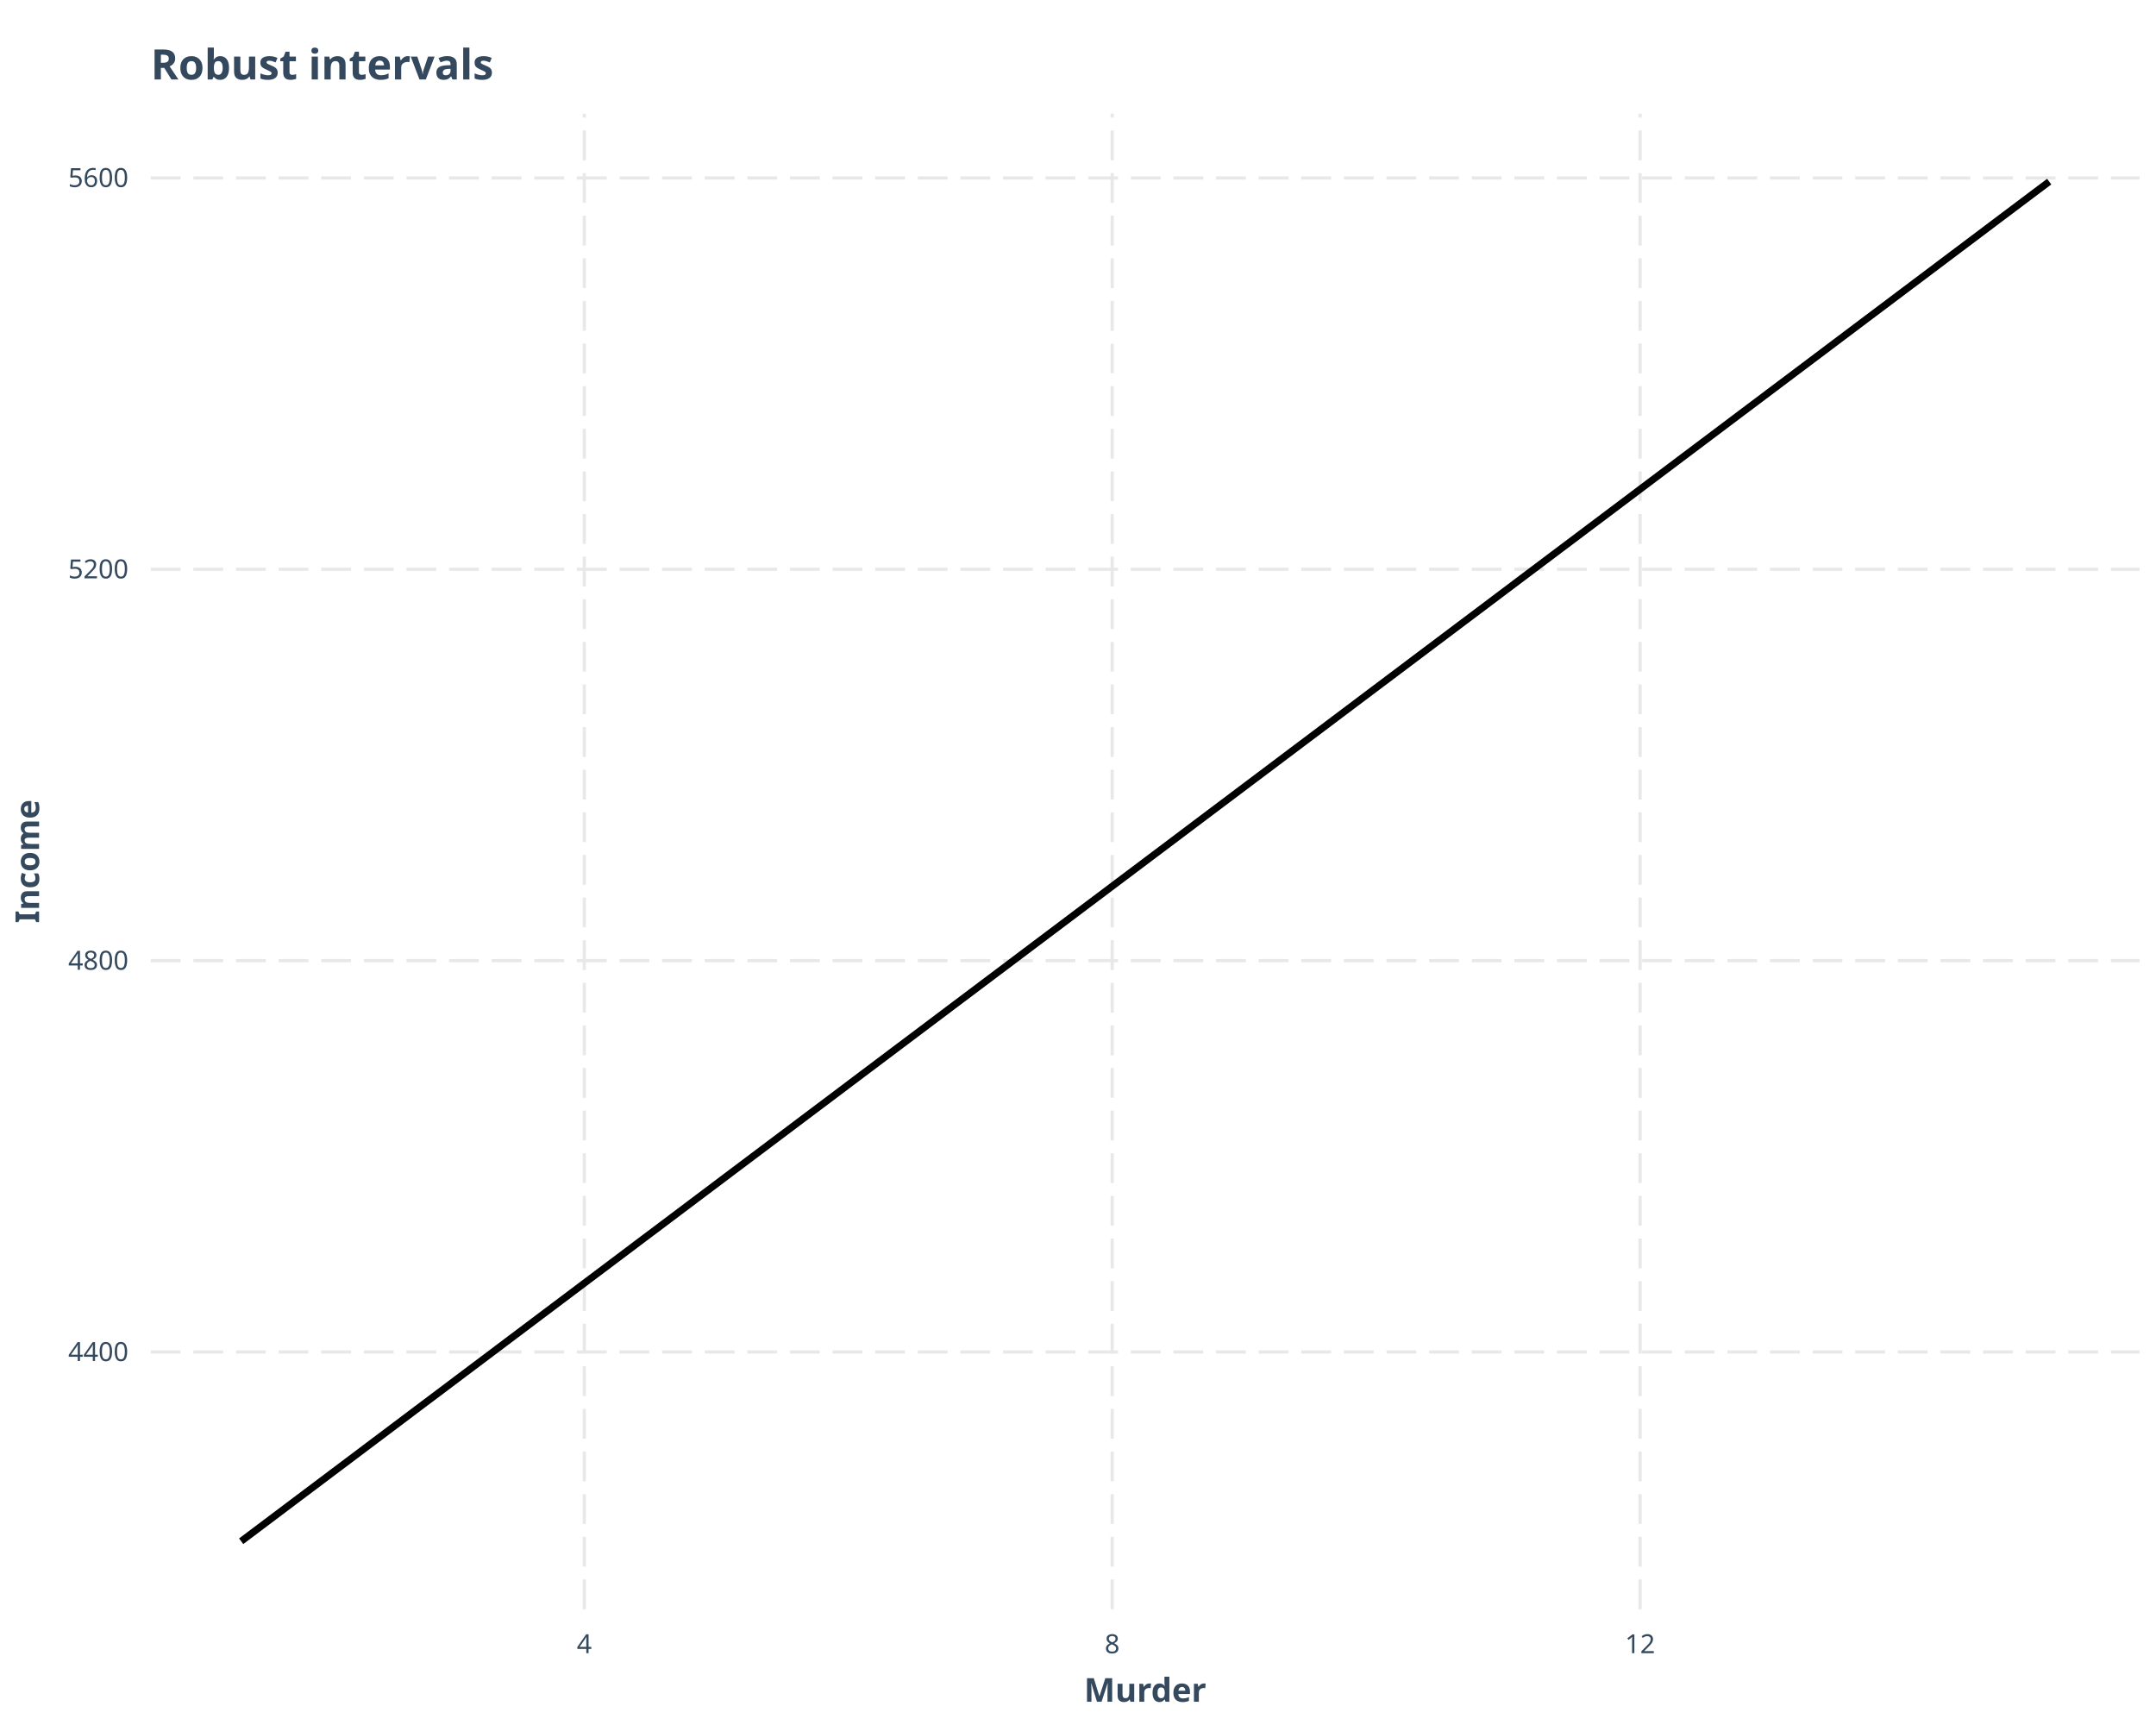
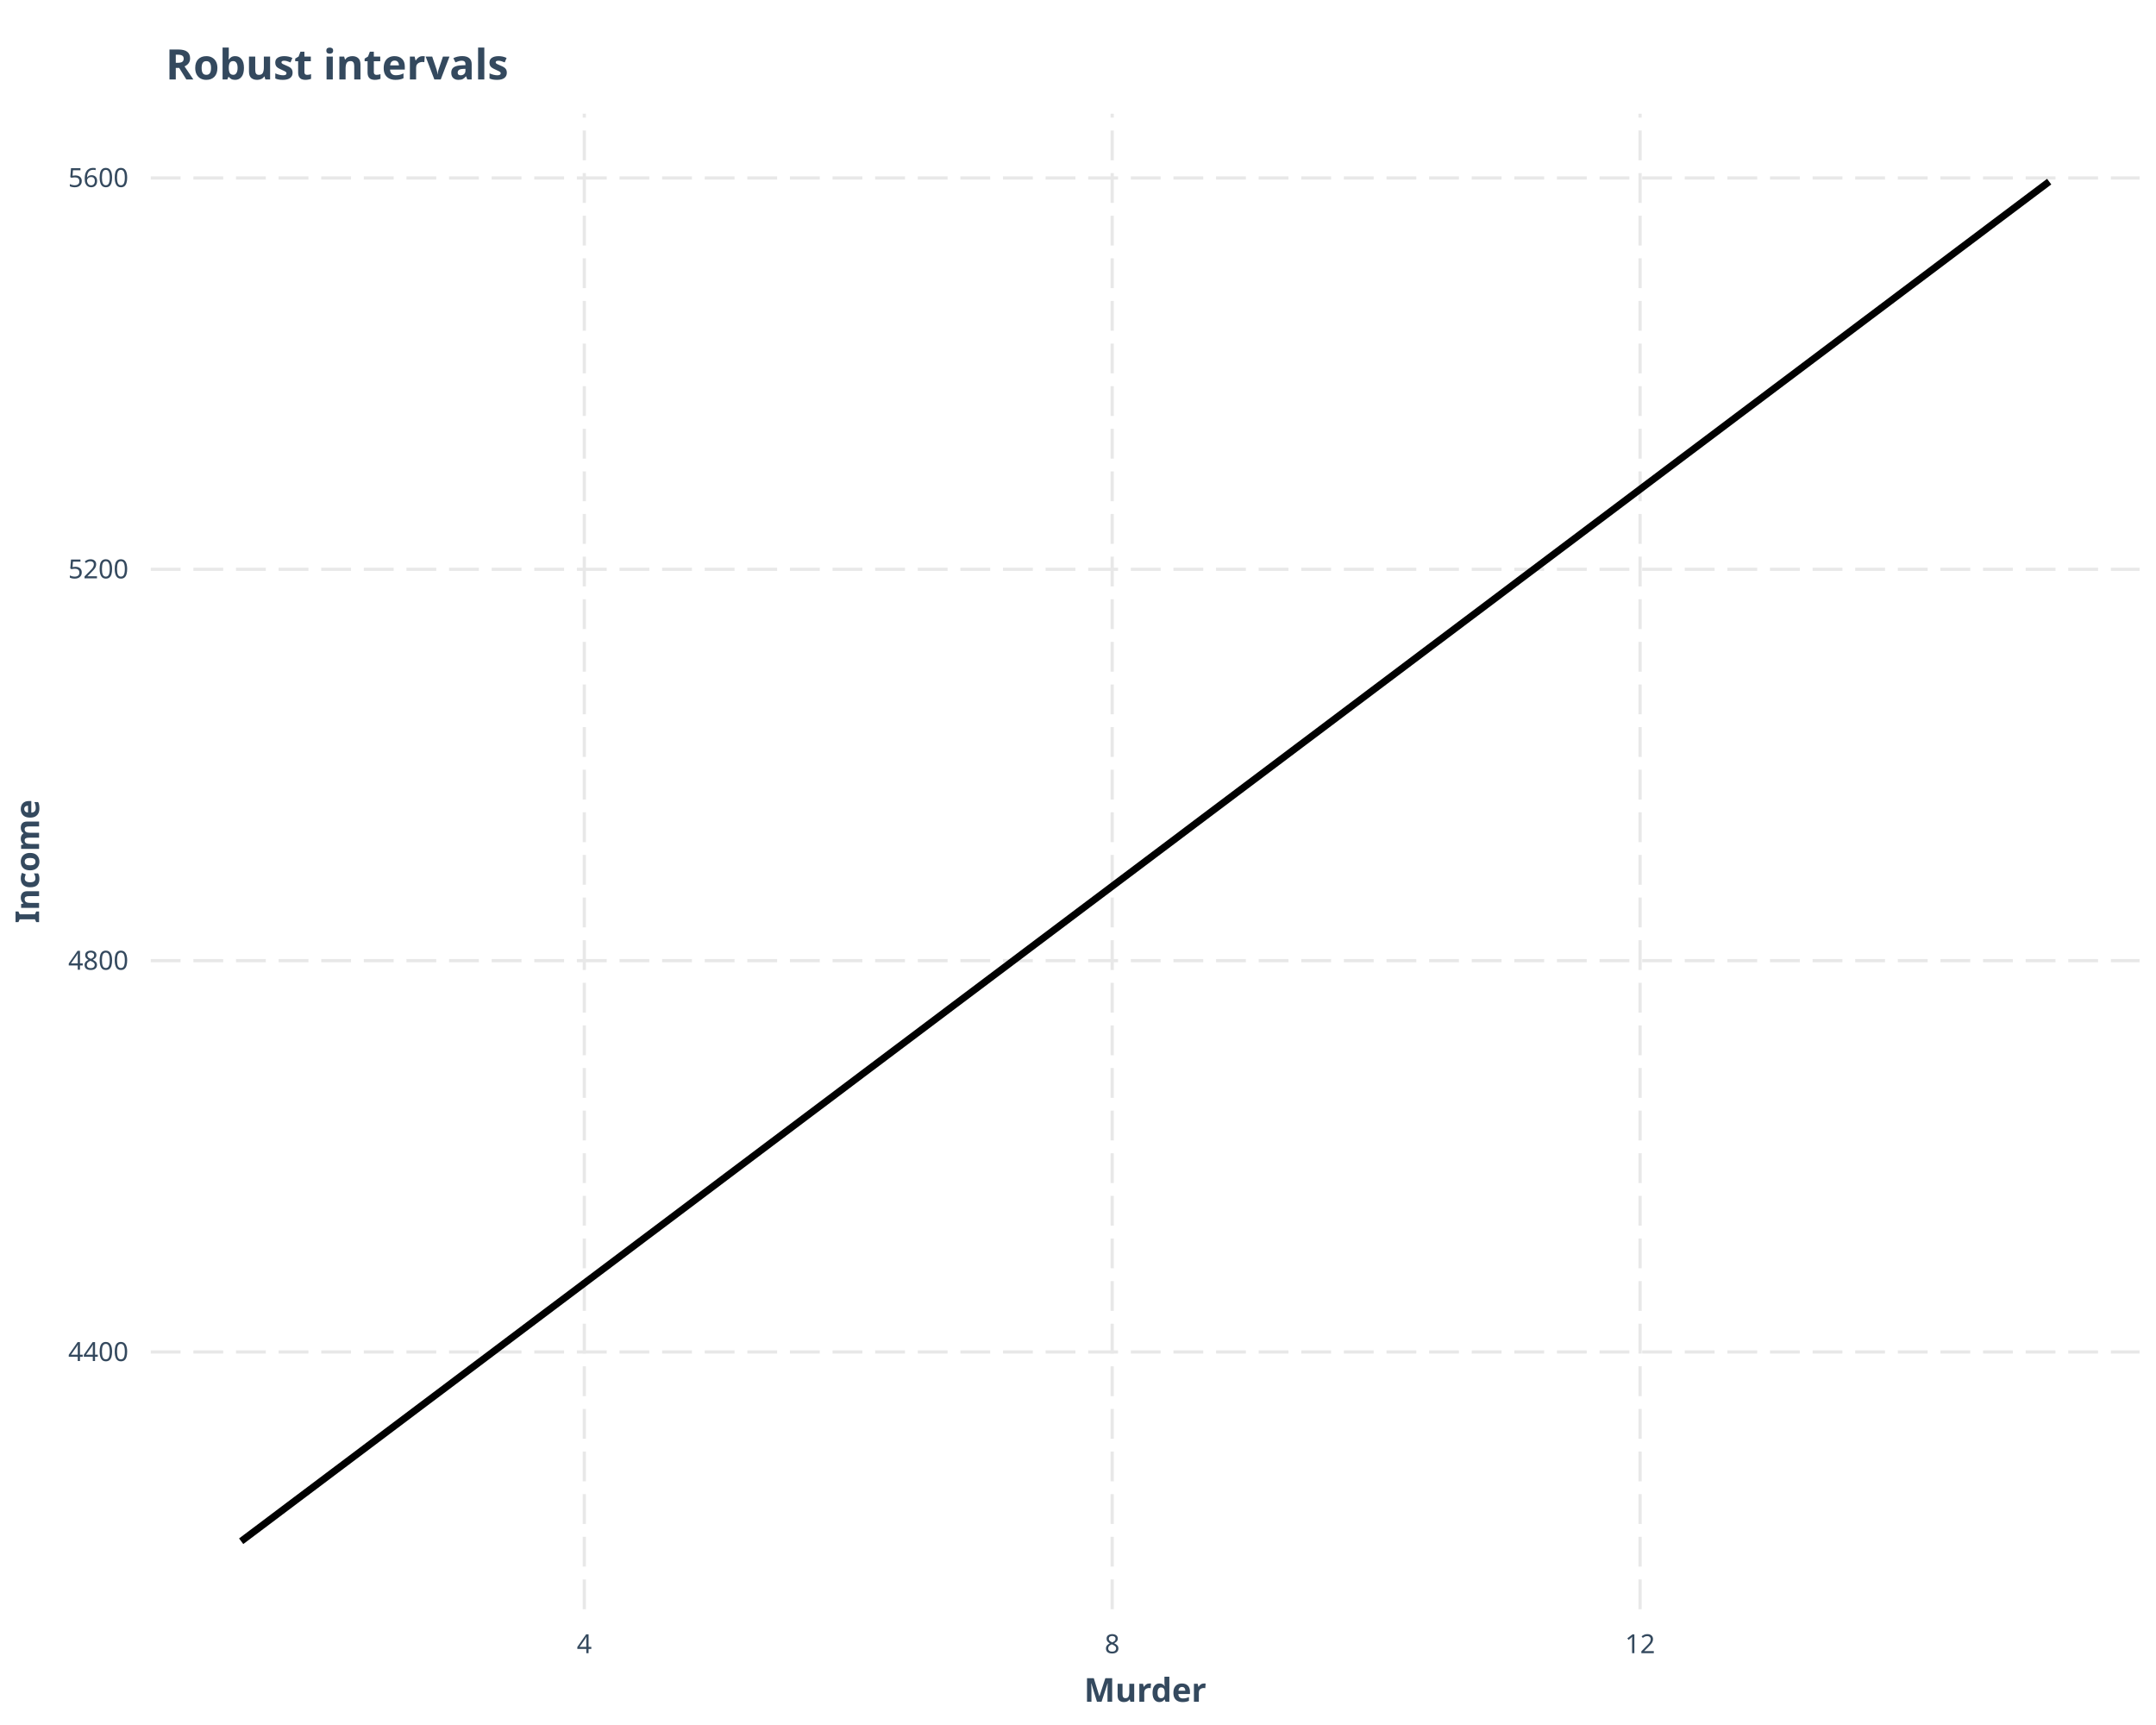
<svg xmlns="http://www.w3.org/2000/svg" class="svglite" data-engine-version="2.0" width="720.00pt" height="576.00pt" viewBox="0 0 720.00 576.00">
  <defs>
    <style type="text/css">
    .svglite line, .svglite polyline, .svglite polygon, .svglite path, .svglite rect, .svglite circle {
      fill: none;
      stroke: #000000;
      stroke-linecap: round;
      stroke-linejoin: round;
      stroke-miterlimit: 10.00;
    }
  </style>
  </defs>
  <rect width="100%" height="100%" style="stroke: none; fill: #FFFFFF;" />
  <defs>
    <clipPath id="cpMC4wMHw3MjAuMDB8MC4wMHw1NzYuMDA=">
      <rect x="0.00" y="0.00" width="720.00" height="576.00" />
    </clipPath>
  </defs>
  <g clip-path="url(#cpMC4wMHw3MjAuMDB8MC4wMHw1NzYuMDA=)">
    <rect x="0.00" y="0.00" width="720.00" height="576.00" style="stroke-width: 1.07; stroke: #FFFFFF; fill: #FFFFFF;" />
  </g>
  <defs>
    <clipPath id="cpNTAuMzV8NzE0LjUyfDM3Ljk1fDUzNy4zNA==">
      <rect x="50.35" y="37.95" width="664.17" height="499.40" />
    </clipPath>
  </defs>
  <g clip-path="url(#cpNTAuMzV8NzE0LjUyfDM3Ljk1fDUzNy4zNA==)">
    <rect x="50.35" y="37.95" width="664.17" height="499.40" style="stroke-width: 0.00; stroke: #FFFFFF; fill: #FFFFFF;" />
    <polyline points="50.35,451.44 714.52,451.44 " style="stroke-width: 1.07; stroke: #E8E8E8; stroke-dasharray: 9.96,4.27; stroke-linecap: butt;" />
    <polyline points="50.35,320.77 714.52,320.77 " style="stroke-width: 1.07; stroke: #E8E8E8; stroke-dasharray: 9.96,4.27; stroke-linecap: butt;" />
    <polyline points="50.35,190.09 714.52,190.09 " style="stroke-width: 1.07; stroke: #E8E8E8; stroke-dasharray: 9.96,4.27; stroke-linecap: butt;" />
    <polyline points="50.35,59.42 714.52,59.42 " style="stroke-width: 1.07; stroke: #E8E8E8; stroke-dasharray: 9.96,4.27; stroke-linecap: butt;" />
    <polyline points="195.13,537.34 195.13,37.95 " style="stroke-width: 1.07; stroke: #E8E8E8; stroke-dasharray: 9.96,4.27; stroke-linecap: butt;" />
    <polyline points="371.42,537.34 371.42,37.95 " style="stroke-width: 1.07; stroke: #E8E8E8; stroke-dasharray: 9.96,4.27; stroke-linecap: butt;" />
    <polyline points="547.71,537.34 547.71,37.95 " style="stroke-width: 1.07; stroke: #E8E8E8; stroke-dasharray: 9.96,4.27; stroke-linecap: butt;" />
    <polyline points="80.54,514.64 86.64,510.06 92.74,505.47 98.84,500.88 104.94,496.30 111.04,491.71 117.14,487.13 123.24,482.54 129.33,477.96 135.43,473.37 141.53,468.78 147.63,464.20 153.73,459.61 159.83,455.03 165.93,450.44 172.03,445.85 178.12,441.27 184.22,436.68 190.32,432.10 196.42,427.51 202.52,422.93 208.62,418.34 214.72,413.75 220.82,409.17 226.92,404.58 233.01,400.00 239.11,395.41 245.21,390.82 251.31,386.24 257.41,381.65 263.51,377.07 269.61,372.48 275.71,367.90 281.81,363.31 287.90,358.72 294.00,354.14 300.10,349.55 306.20,344.97 312.30,340.38 318.40,335.79 324.50,331.21 330.60,326.62 336.70,322.04 342.79,317.45 348.89,312.87 354.99,308.28 361.09,303.69 367.19,299.11 373.29,294.52 379.39,289.94 385.49,285.35 391.59,280.77 397.68,276.18 403.78,271.59 409.88,267.01 415.98,262.42 422.08,257.84 428.18,253.25 434.28,248.66 440.38,244.08 446.48,239.49 452.57,234.91 458.67,230.32 464.77,225.74 470.87,221.15 476.97,216.56 483.07,211.98 489.17,207.39 495.27,202.81 501.37,198.22 507.46,193.63 513.56,189.05 519.66,184.46 525.76,179.88 531.86,175.29 537.96,170.71 544.06,166.12 550.16,161.53 556.25,156.95 562.35,152.36 568.45,147.78 574.55,143.19 580.65,138.60 586.75,134.02 592.85,129.43 598.95,124.85 605.05,120.26 611.14,115.68 617.24,111.09 623.34,106.50 629.44,101.92 635.54,97.33 641.64,92.75 647.74,88.16 653.84,83.57 659.94,78.99 666.03,74.40 672.13,69.82 678.23,65.23 684.33,60.65 " style="stroke-width: 2.35; stroke-linecap: butt;" />
  </g>
  <g clip-path="url(#cpMC4wMHw3MjAuMDB8MC4wMHw1NzYuMDA=)">
    <text x="32.84" y="454.47" text-anchor="middle" style="font-size: 8.80px; fill: #34495E; font-family: sans;" textLength="19.58px" lengthAdjust="spacingAndGlyphs">4400</text>
    <text x="32.84" y="323.80" text-anchor="middle" style="font-size: 8.80px; fill: #34495E; font-family: sans;" textLength="19.58px" lengthAdjust="spacingAndGlyphs">4800</text>
    <text x="32.84" y="193.12" text-anchor="middle" style="font-size: 8.80px; fill: #34495E; font-family: sans;" textLength="19.58px" lengthAdjust="spacingAndGlyphs">5200</text>
    <text x="32.84" y="62.44" text-anchor="middle" style="font-size: 8.80px; fill: #34495E; font-family: sans;" textLength="19.58px" lengthAdjust="spacingAndGlyphs">5600</text>
    <text x="195.13" y="552.03" text-anchor="middle" style="font-size: 8.80px; fill: #34495E; font-family: sans;" textLength="4.89px" lengthAdjust="spacingAndGlyphs">4</text>
    <text x="371.42" y="552.03" text-anchor="middle" style="font-size: 8.80px; fill: #34495E; font-family: sans;" textLength="4.89px" lengthAdjust="spacingAndGlyphs">8</text>
    <text x="547.71" y="552.03" text-anchor="middle" style="font-size: 8.80px; fill: #34495E; font-family: sans;" textLength="9.79px" lengthAdjust="spacingAndGlyphs">12</text>
    <text x="382.44" y="568.24" text-anchor="middle" style="font-size: 11.00px; font-weight: bold; fill: #34495E; font-family: sans;" textLength="34.85px" lengthAdjust="spacingAndGlyphs">Murder</text>
    <text transform="translate(13.05,287.64) rotate(-90)" text-anchor="middle" style="font-size: 11.00px; font-weight: bold; fill: #34495E; font-family: sans;" textLength="36.08px" lengthAdjust="spacingAndGlyphs">Income</text>
-     <text x="50.35" y="26.53" style="font-size: 14.00px; font-weight: bold; fill: #34495E; font-family: sans;" textLength="100.40px" lengthAdjust="spacingAndGlyphs">Robust intervals</text>
+     <text x="55.33" y="26.53" style="font-size: 14.00px; font-weight: bold; fill: #34495E; font-family: sans;" textLength="100.40px" lengthAdjust="spacingAndGlyphs">Robust intervals</text>
  </g>
</svg>
